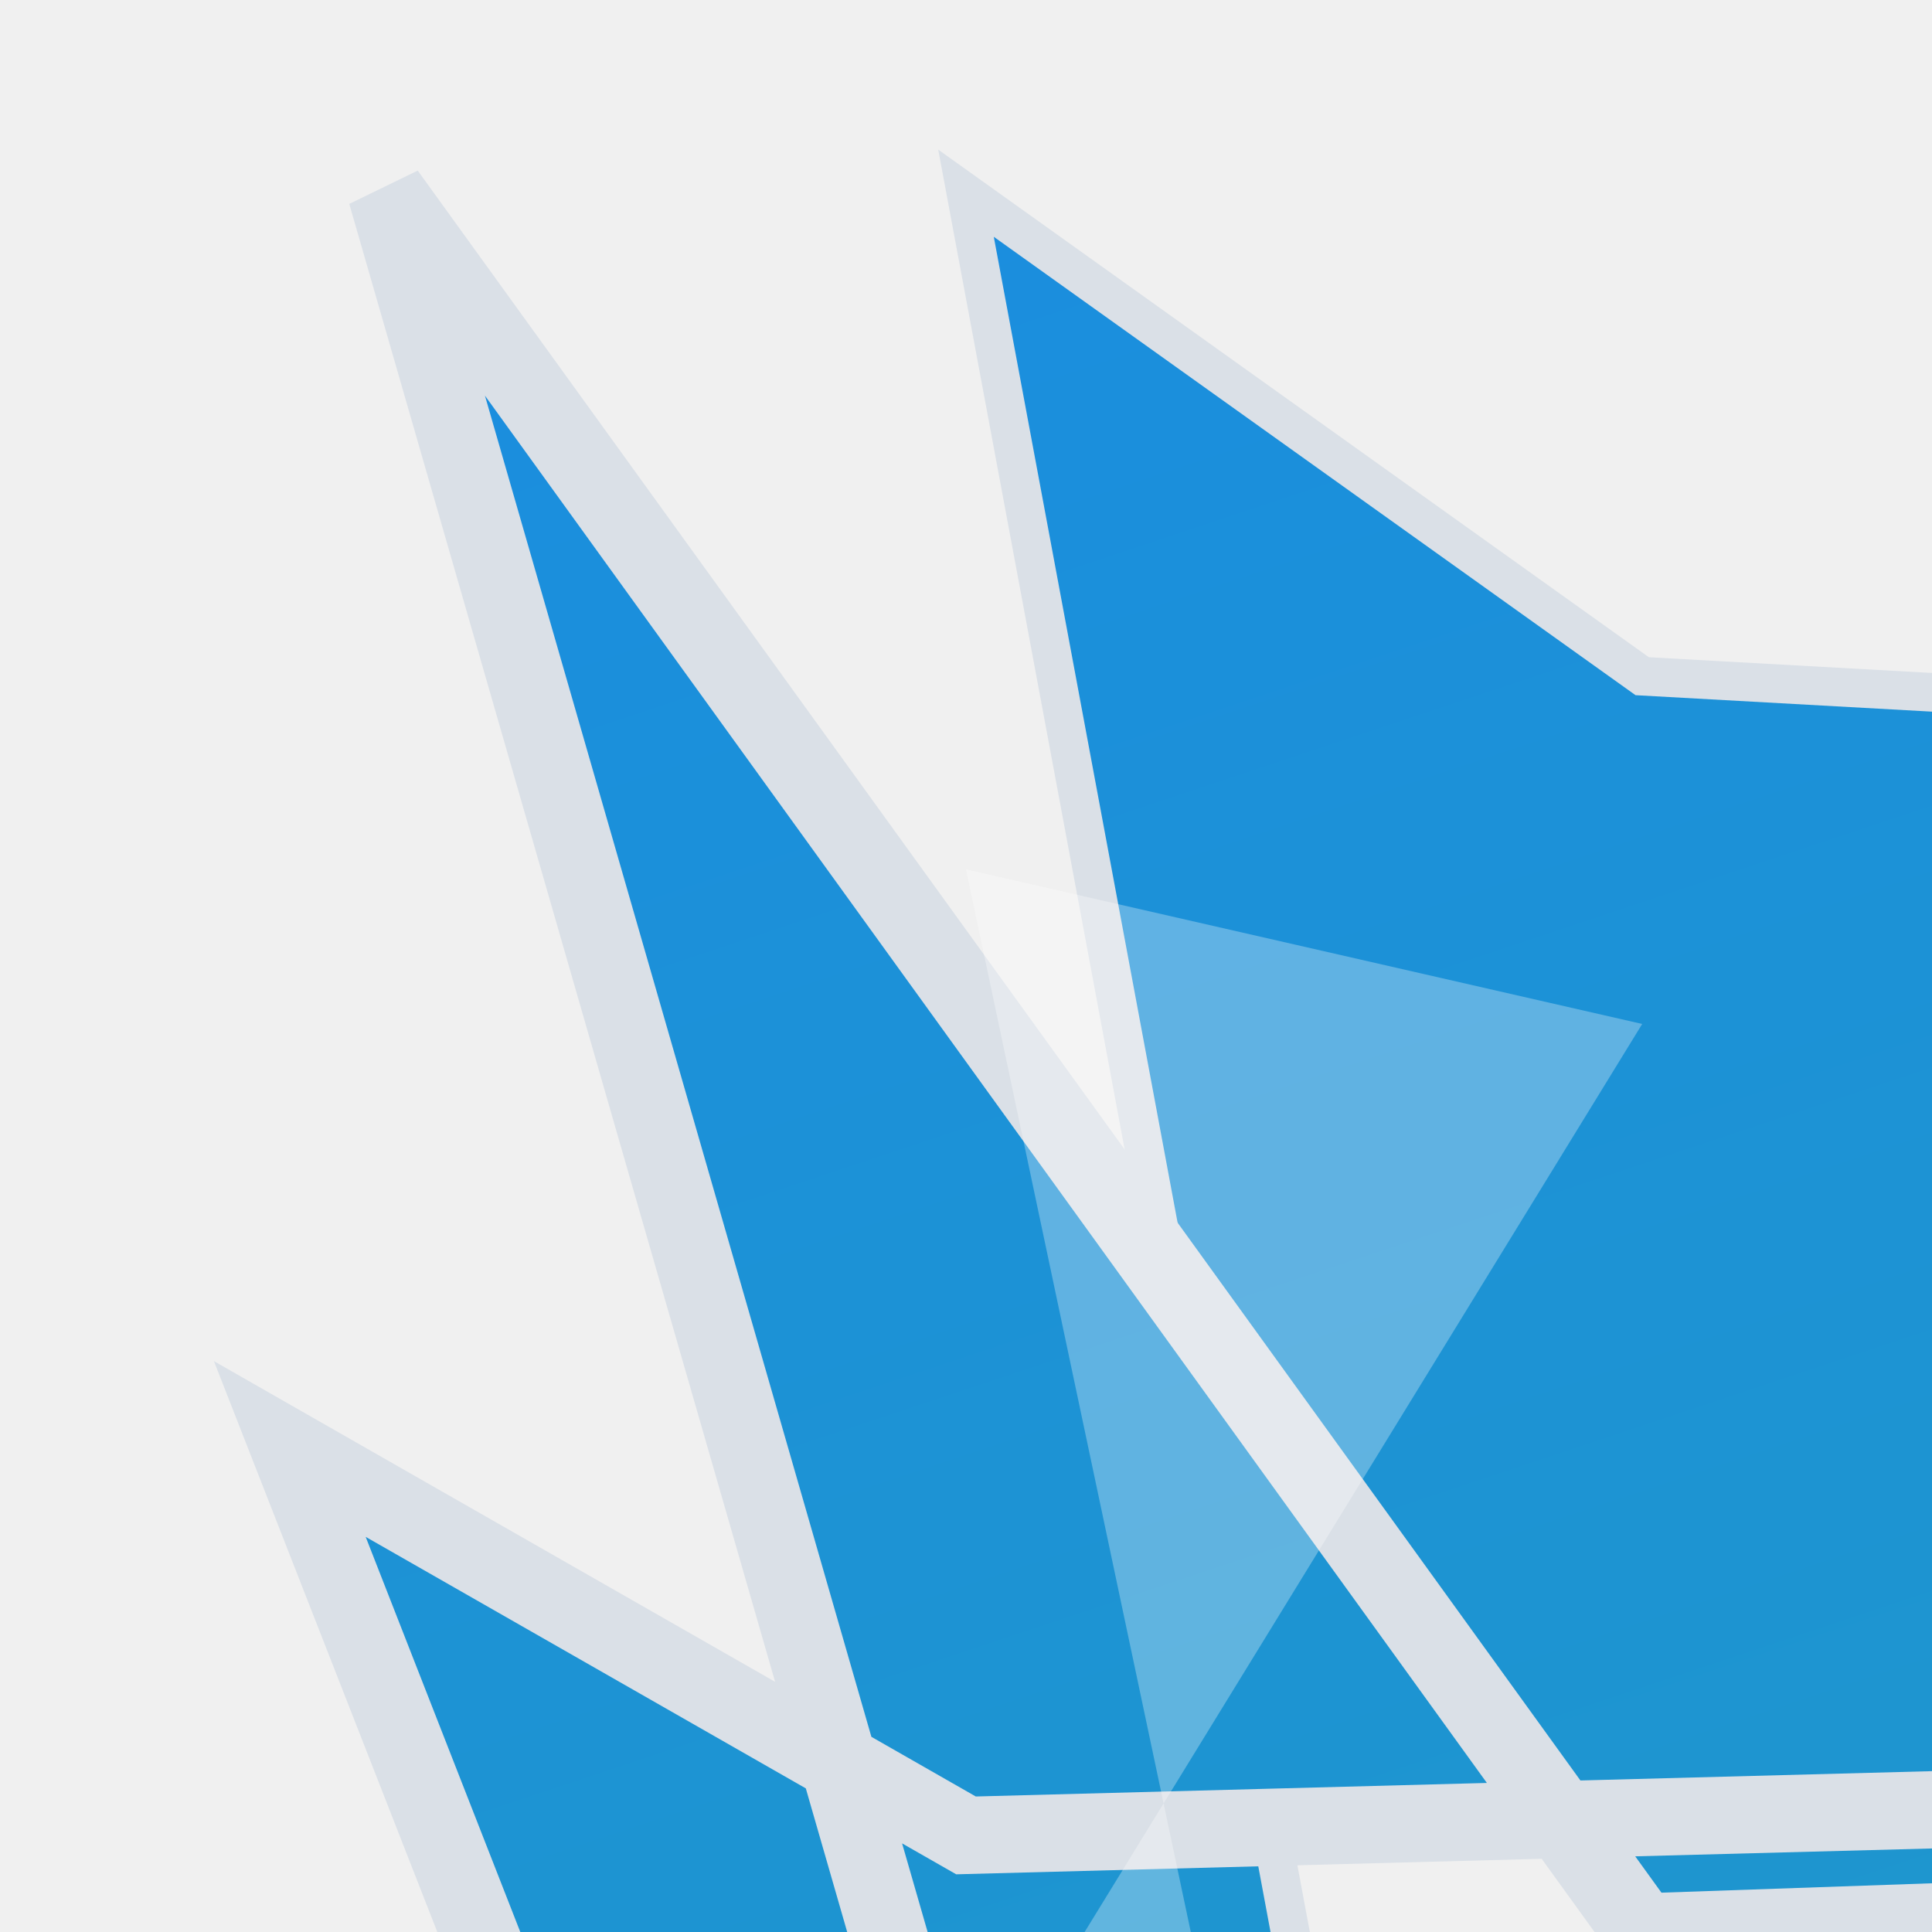
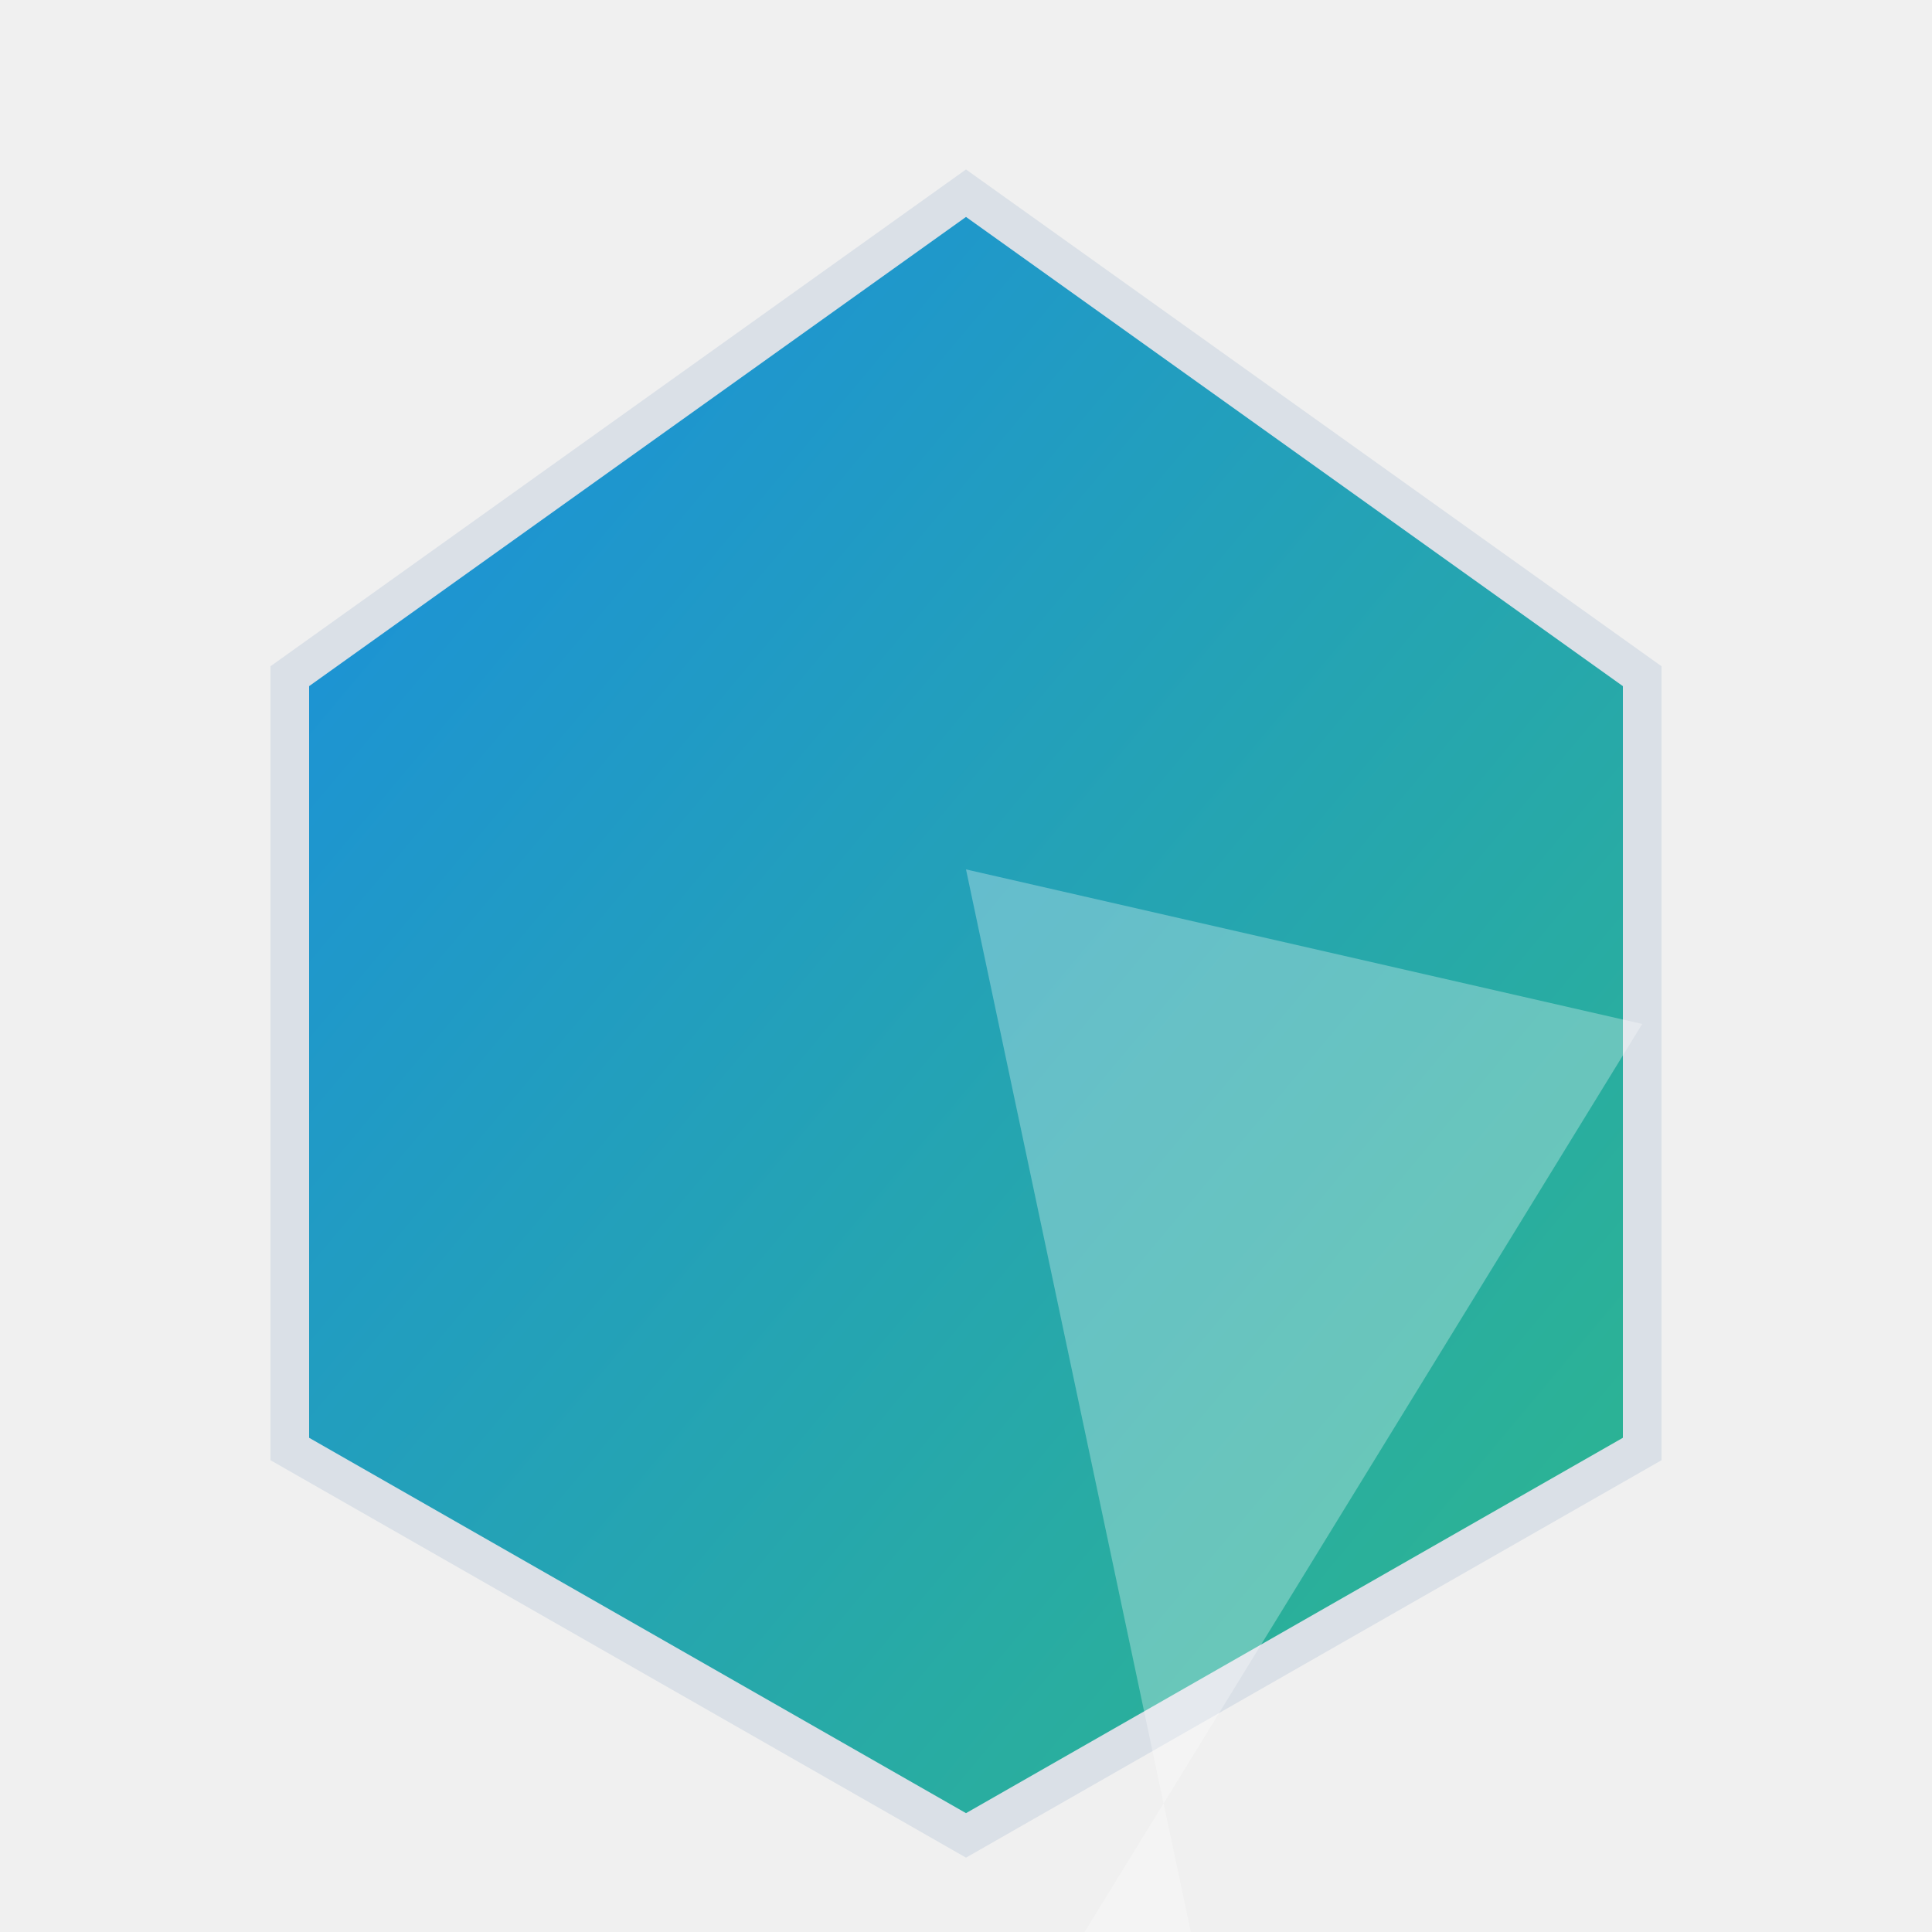
<svg xmlns="http://www.w3.org/2000/svg" width="100" height="100" viewBox="0 0 100 100" fill="none">
  <defs>
    <linearGradient id="grad1" x1="0%" y1="0%" x2="100%" y2="100%">
      <stop offset="0%" style="stop-color:hsl(205, 79%, 49%);stop-opacity:1" />
      <stop offset="100%" style="stop-color:hsl(160, 60%, 45%);stop-opacity:1" />
    </linearGradient>
    <linearGradient id="grad2" x1="0%" y1="0%" x2="100%" y2="100%">
      <stop offset="0%" style="stop-color:hsl(25, 95%, 53%);stop-opacity:1" />
      <stop offset="100%" style="stop-color:hsl(205, 79%, 49%);stop-opacity:1" />
    </linearGradient>
  </defs>
-   <path d="M50 10 L105 305 L15 75 L50 95 L805 75 L85 35 Z" fill="url(#grad1)" stroke="hsl(210, 20%, 88%)" stroke-width="2" />
-   <path d="M20 10 L105 305 L15 75 L50 95 L805 75 L85 100 Z" fill="url(#grad1)" stroke="hsl(210, 20%, 88%)" stroke-width="4" />
+   <path d="M50 10 L15 35 L15 75 L50 95 L85 75 L85 35 Z" fill="url(#grad1)" stroke="hsl(210, 20%, 88%)" stroke-width="2" />
  <path d="M50 110 L105 305 L50 45 L85 53 Z" fill="rgba(255,255,255,0.3)" />
  <circle cx="500" cy="500" r="8" fill="white" />
</svg>
